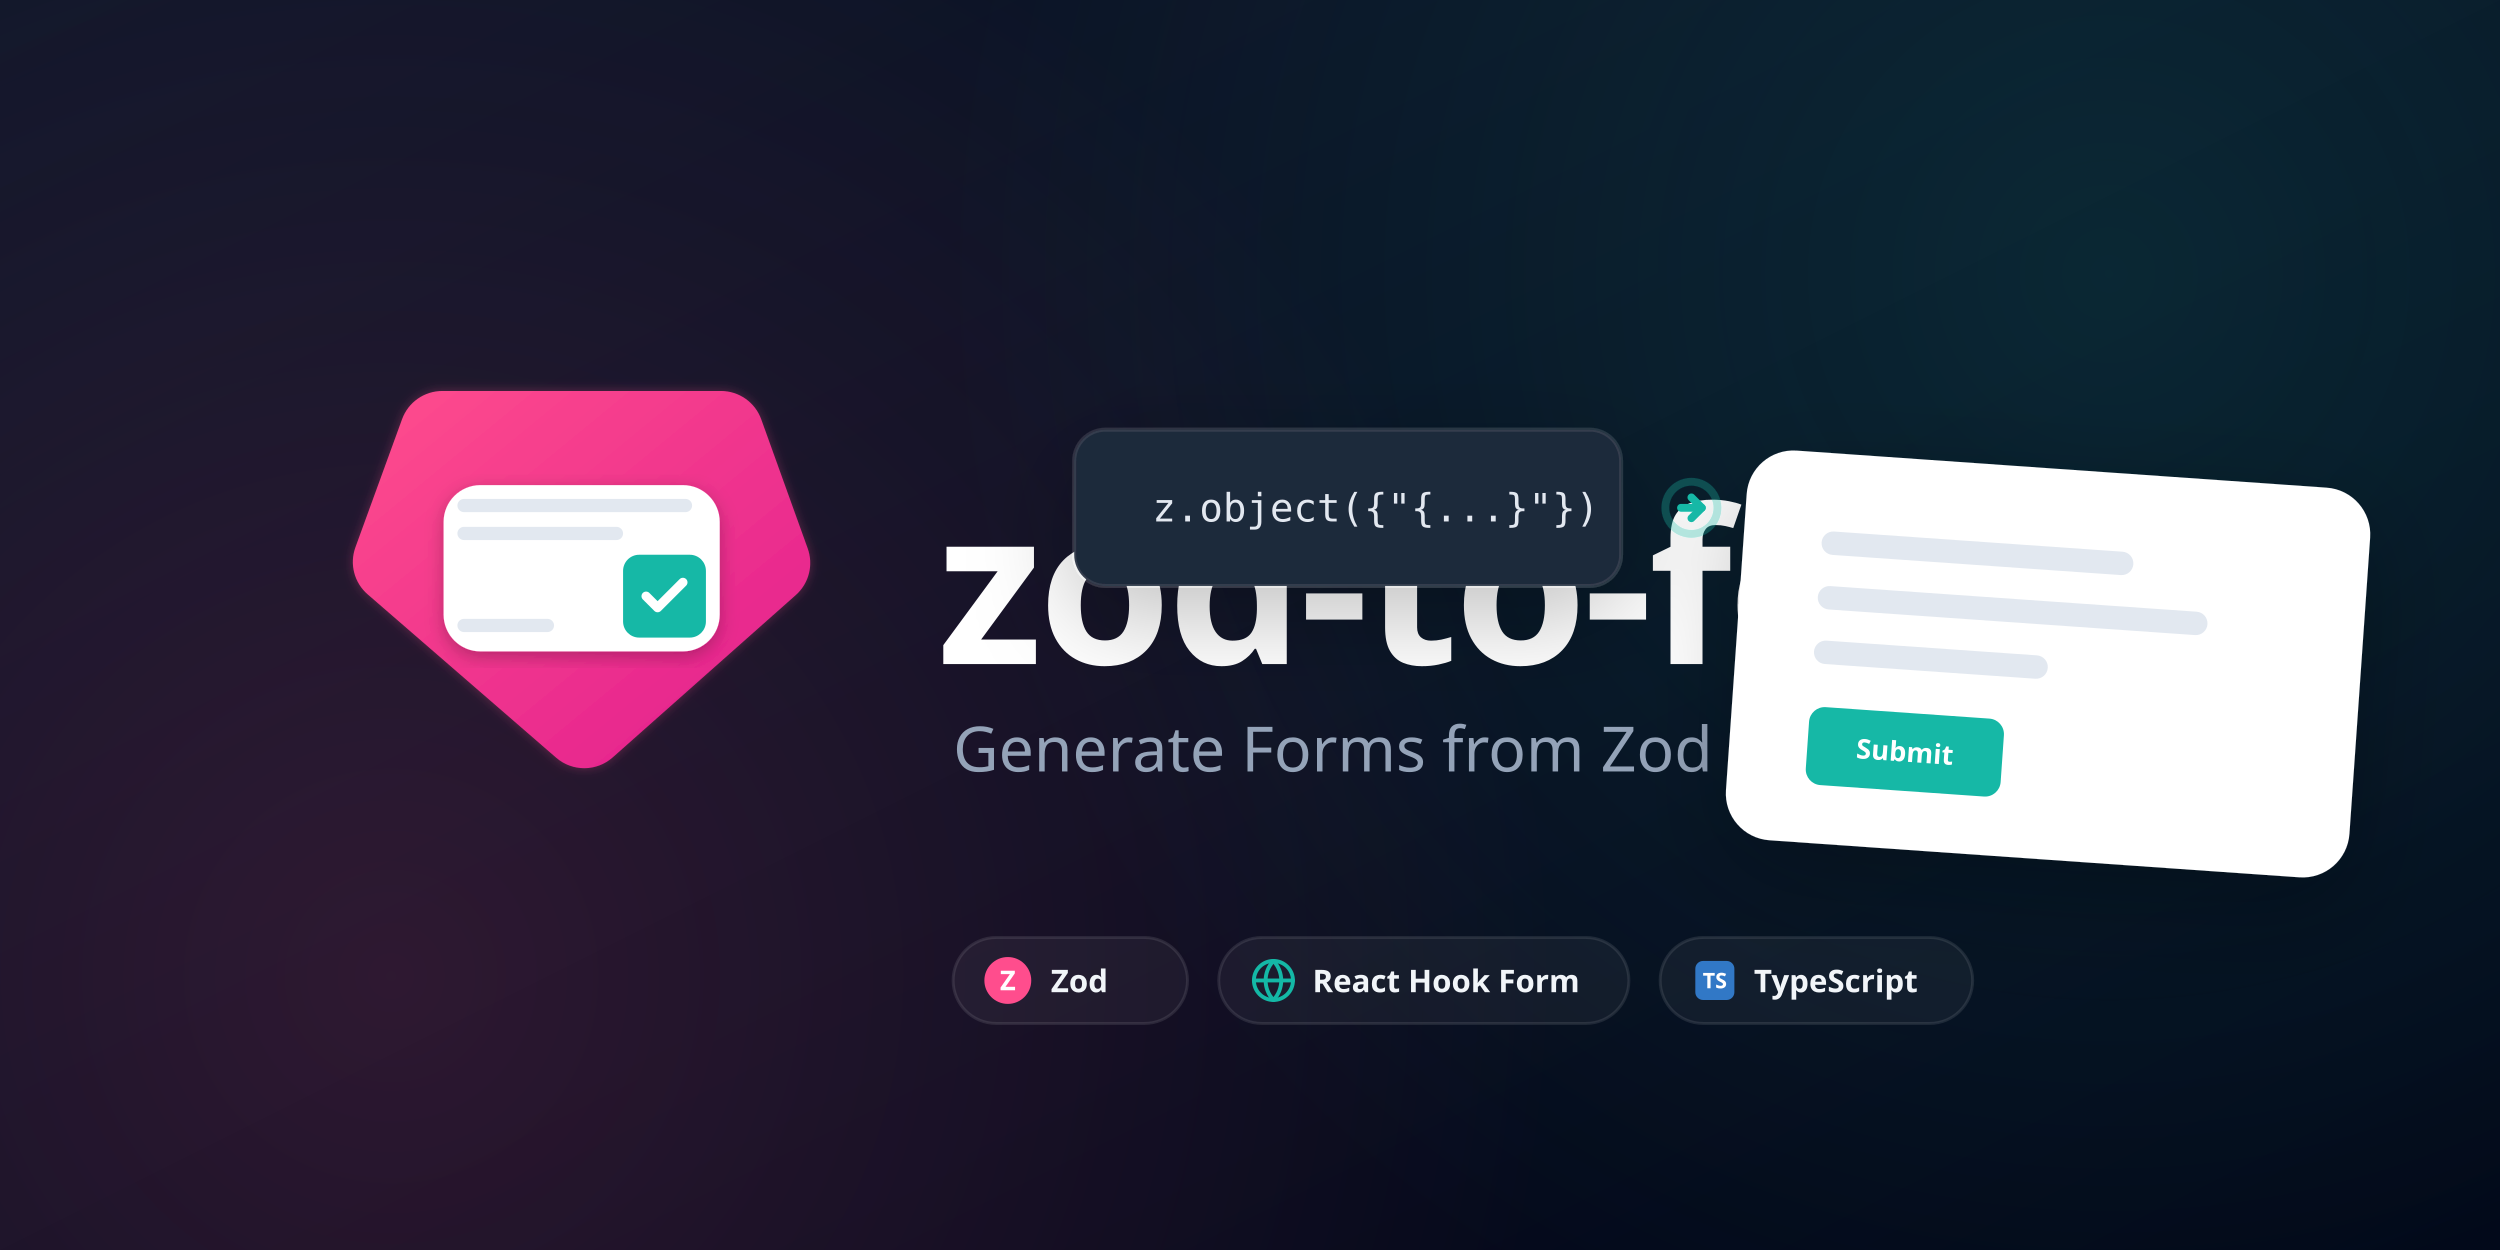
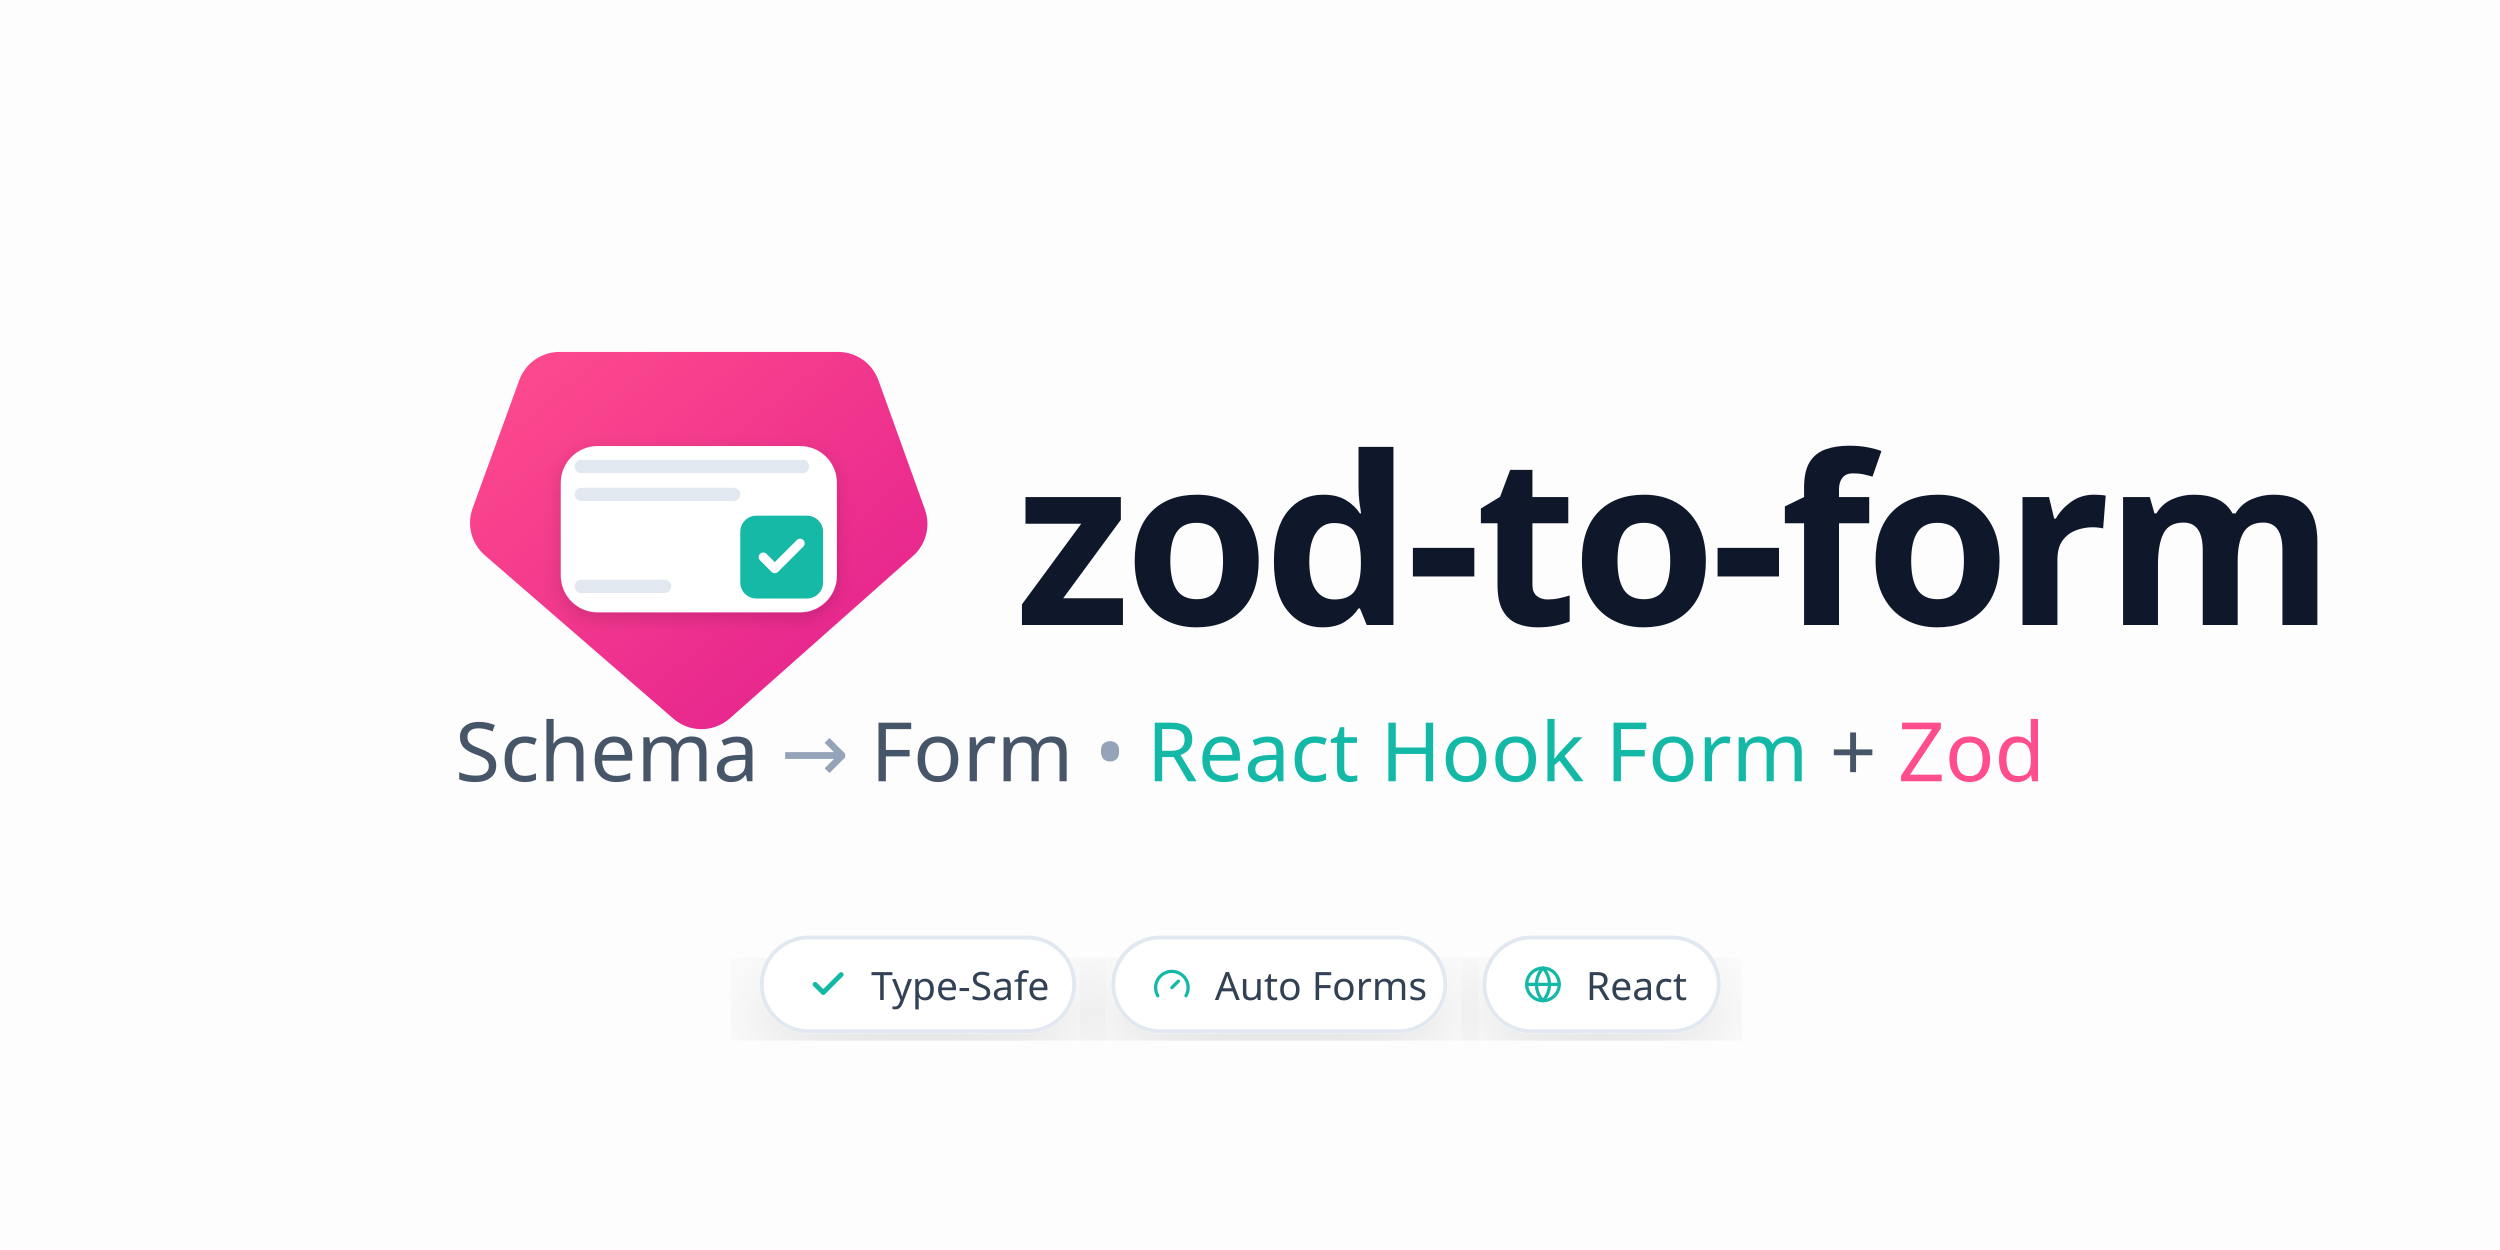
<svg xmlns="http://www.w3.org/2000/svg" width="1280" height="640" viewBox="0 0 1280 640" fill="none">
  <defs>
-     <linearGradient id="bgGrad" x1="0%" y1="0%" x2="100%" y2="100%">
-       <stop offset="0%" stop-color="#0F172A" />
-       <stop offset="100%" stop-color="#020617" />
-     </linearGradient>
-     <radialGradient id="pinkGlow" cx="50%" cy="50%" r="50%">
-       <stop offset="0%" stop-color="#FF4D8D" stop-opacity="0.15" />
-       <stop offset="100%" stop-color="#FF4D8D" stop-opacity="0" />
-     </radialGradient>
-     <radialGradient id="tealGlow" cx="50%" cy="50%" r="50%">
-       <stop offset="0%" stop-color="#14B8A6" stop-opacity="0.15" />
-       <stop offset="100%" stop-color="#14B8A6" stop-opacity="0" />
-     </radialGradient>
    <linearGradient id="logoPink" x1="0%" y1="0%" x2="100%" y2="100%">
      <stop offset="0%" stop-color="#FF4D8D" />
      <stop offset="100%" stop-color="#E11D8E" />
    </linearGradient>
    <filter id="shadow">
-       <feDropShadow dx="0" dy="15" stdDeviation="25" flood-color="#000000" flood-opacity="0.25" />
-     </filter>
-     <filter id="glow">
-       <feDropShadow dx="0" dy="0" stdDeviation="15" flood-color="#FF4D8D" flood-opacity="0.3" />
+       <feDropShadow dx="0" dy="15" stdDeviation="25" flood-color="#000000" flood-opacity="0.15" />
    </filter>
  </defs>
-   <rect width="1280" height="640" fill="url(#bgGrad)" />
-   <circle cx="200" cy="500" r="600" fill="url(#pinkGlow)" />
-   <circle cx="1080" cy="140" r="600" fill="url(#tealGlow)" />
-   <g transform="translate(180, 200)">
-     <g transform="scale(0.18)" filter="url(#glow)">
-       <path d="M258.188,0.987c-51.217,0 -96.967,32.03 -114.488,80.159l-132.717,364.517c-17.279,47.47 -3.479,100.679 34.7,133.762l536.4,464.825c46.192,40.029 114.892,39.638 160.625,-0.912l520.988,-461.934c37.296,-33.071 50.687,-85.525 33.808,-132.425l-132.241,-367.412c-17.4,-48.346 -63.259,-80.58 -114.638,-80.58l-792.438,0.001Z" fill="url(#logoPink)" />
-       <g filter="url(#shadow)">
-         <rect x="261.8" y="268.75" width="785.4" height="473" rx="104.72" fill="white" />
-         <rect x="301.07" y="308.02" width="667.59" height="37.625" rx="18.81" fill="#E2E8F0" />
-         <rect x="301.07" y="387.44" width="471.24" height="37.625" rx="18.81" fill="#E2E8F0" />
-         <rect x="301.07" y="649.15" width="274.89" height="37.625" rx="18.81" fill="#E2E8F0" />
-         <rect x="772.31" y="466.86" width="235.62" height="235.62" rx="45.81" fill="#14B8A6" />
-         <svg x="811.58" y="506.13" width="157.08" height="157.08" viewBox="0 0 24 24" fill="none" stroke="white" stroke-width="4" stroke-linecap="round" stroke-linejoin="round">
+   <rect width="1280" height="640" fill="#FDFDFD" />
+   <g transform="translate(640, 260)">
+     <g transform="translate(-400, -80)">
+       <g transform="scale(0.18)">
+         <path d="M258.188,0.987c-51.217,0 -96.967,32.03 -114.488,80.159l-132.717,364.517c-17.279,47.47 -3.479,100.679 34.7,133.762l536.4,464.825c46.192,40.029 114.892,39.638 160.625,-0.912l520.988,-461.934c37.296,-33.071 50.687,-85.525 33.808,-132.425l-132.241,-367.412c-17.4,-48.346 -63.259,-80.58 -114.638,-80.58l-792.438,0.001Z" fill="url(#logoPink)" />
+         <g filter="url(#shadow)">
+           <rect x="261.8" y="268.75" width="785.4" height="473" rx="104.72" fill="white" />
+           <rect x="301.07" y="308.02" width="667.59" height="37.625" rx="18.81" fill="#E2E8F0" />
+           <rect x="301.07" y="387.44" width="471.24" height="37.625" rx="18.81" fill="#E2E8F0" />
+           <rect x="301.07" y="649.15" width="274.89" height="37.625" rx="18.81" fill="#E2E8F0" />
+           <rect x="772.31" y="466.86" width="235.62" height="235.62" rx="45.81" fill="#14B8A6" />
+           <svg x="811.58" y="506.13" width="157.08" height="157.08" viewBox="0 0 24 24" fill="none" stroke="white" stroke-width="4" stroke-linecap="round" stroke-linejoin="round">
+             <polyline points="20 6 9 17 4 12" />
+           </svg>
+         </g>
+       </g>
+       <text x="280" y="140" font-family="'Outfit', sans-serif, system-ui" font-weight="700" font-size="120" fill="#0F172A" letter-spacing="-3">zod-to-form</text>
+     </g>
+     <g transform="translate(0, 140)">
+       <text x="0" y="0" font-family="'Outfit', sans-serif, system-ui" font-weight="500" font-size="42" text-anchor="middle">
+         <tspan fill="#475569">Schema </tspan>
+         <tspan fill="#94A3B8"> → </tspan>
+         <tspan fill="#475569"> Form </tspan>
+         <tspan fill="#94A3B8"> • </tspan>
+         <tspan fill="#14B8A6"> React Hook Form</tspan>
+         <tspan fill="#475569"> + </tspan>
+         <tspan fill="#FF4D8D">Zod</tspan>
+       </text>
+     </g>
+     <g transform="translate(-250, 220)">
+       <g transform="translate(0, 0)">
+         <rect width="160" height="48" rx="24" fill="white" stroke="#E2E8F0" stroke-width="2" filter="url(#shadow)" />
+         <svg x="24" y="14" width="20" height="20" viewBox="0 0 24 24" fill="none" stroke="#14B8A6" stroke-width="3" stroke-linecap="round" stroke-linejoin="round">
          <polyline points="20 6 9 17 4 12" />
        </svg>
+         <text x="56" y="32" font-family="'Outfit', sans-serif, system-ui" font-weight="500" font-size="20" fill="#334155">Type-Safe</text>
      </g>
-     </g>
-     <text x="300" y="140" font-family="'Outfit', sans-serif, system-ui" font-weight="700" font-size="110" fill="#FFFFFF" letter-spacing="-2">zod-to-form</text>
-     <text x="308" y="195" font-family="'Outfit', sans-serif, system-ui" font-weight="500" font-size="32" fill="#94A3B8">
-       Generate Forms from Zod Schemas
-     </text>
-   </g>
-   <g transform="translate(488, 480)">
-     <g transform="translate(0, 0)">
-       <rect width="120" height="44" rx="22" fill="rgba(255, 255, 255, 0.05)" stroke="rgba(255, 255, 255, 0.1)" stroke-width="1.5" />
-       <circle cx="28" cy="22" r="12" fill="#FF4D8D" />
-       <text x="28" y="27" font-family="'Outfit', sans-serif, system-ui" font-weight="800" font-size="14" fill="#FFFFFF" text-anchor="middle">Z</text>
-       <text x="50" y="28" font-family="'Outfit', sans-serif, system-ui" font-weight="600" font-size="16" fill="#F1F5F9">Zod</text>
-     </g>
-     <g transform="translate(136, 0)">
-       <rect width="210" height="44" rx="22" fill="rgba(255, 255, 255, 0.05)" stroke="rgba(255, 255, 255, 0.1)" stroke-width="1.5" />
-       <svg x="16" y="10" width="24" height="24" viewBox="0 0 24 24" fill="none" stroke="#14B8A6" stroke-width="2" stroke-linecap="round" stroke-linejoin="round">
-         <circle cx="12" cy="12" r="10" />
-         <path d="M12 2a14.5 14.5 0 0 0 0 20 14.5 14.5 0 0 0 0-20" />
-         <path d="M2 12h20" />
-       </svg>
-       <text x="48" y="28" font-family="'Outfit', sans-serif, system-ui" font-weight="600" font-size="16" fill="#F1F5F9">React Hook Form</text>
-     </g>
-     <g transform="translate(362, 0)">
-       <rect width="160" height="44" rx="22" fill="rgba(255, 255, 255, 0.05)" stroke="rgba(255, 255, 255, 0.1)" stroke-width="1.5" />
-       <rect x="18" y="12" width="20" height="20" rx="4" fill="#3178C6" />
-       <text x="28" y="26" font-family="'Outfit', sans-serif, system-ui" font-weight="800" font-size="11" fill="#FFFFFF" text-anchor="middle">TS</text>
-       <text x="48" y="28" font-family="'Outfit', sans-serif, system-ui" font-weight="600" font-size="16" fill="#F1F5F9">TypeScript</text>
-     </g>
-   </g>
-   <g transform="translate(1050, 320)" filter="url(#shadow)">
-     <g transform="rotate(4)">
-       <rect x="-160" y="-80" width="320" height="200" rx="24" fill="#FFFFFF" />
-       <rect x="-120" y="-40" width="160" height="12" rx="6" fill="#E2E8F0" />
-       <rect x="-120" y="-12" width="200" height="12" rx="6" fill="#E2E8F0" />
-       <rect x="-120" y="16" width="120" height="12" rx="6" fill="#E2E8F0" />
-       <rect x="-120" y="50" width="100" height="40" rx="8" fill="#14B8A6" />
-       <text x="-70" y="75" font-family="'Outfit', sans-serif, system-ui" font-weight="700" font-size="14" fill="#FFFFFF" text-anchor="middle">Submit</text>
-     </g>
-     <g transform="translate(-320, -60)">
-       <rect x="-180" y="-40" width="280" height="80" rx="16" fill="#1E293B" stroke="rgba(255,255,255,0.1)" stroke-width="2" />
-       <text x="-140" y="7" font-family="'JetBrains Mono', monospace, system-ui" font-weight="500" font-size="20" fill="#E2E8F0">
-         z.object({"{...}"})
-       </text>
-       <svg x="120" y="-16" width="32" height="32" viewBox="0 0 24 24" fill="none" stroke="#14B8A6" stroke-width="3" stroke-linecap="round" stroke-linejoin="round">
-         <circle cx="12" cy="12" r="10" stroke-opacity="0.3" />
-         <path d="M8 12h8" />
-         <path d="M12 8l4 4-4 4" />
-       </svg>
+       <g transform="translate(180, 0)">
+         <rect width="170" height="48" rx="24" fill="white" stroke="#E2E8F0" stroke-width="2" filter="url(#shadow)" />
+         <svg x="20" y="14" width="20" height="20" viewBox="0 0 24 24" fill="none" stroke="#14B8A6" stroke-width="2" stroke-linecap="round" stroke-linejoin="round">
+           <path d="m12 14 4-4" />
+           <path d="M3.34 19a10 10 0 1 1 17.32 0" />
+         </svg>
+         <text x="52" y="32" font-family="'Outfit', sans-serif, system-ui" font-weight="500" font-size="20" fill="#334155">Auto Forms</text>
+       </g>
+       <g transform="translate(370, 0)">
+         <rect width="120" height="48" rx="24" fill="white" stroke="#E2E8F0" stroke-width="2" filter="url(#shadow)" />
+         <svg x="20" y="14" width="20" height="20" viewBox="0 0 24 24" fill="none" stroke="#14B8A6" stroke-width="2" stroke-linecap="round" stroke-linejoin="round">
+           <circle cx="12" cy="12" r="10" />
+           <path d="M12 2a14.5 14.5 0 0 0 0 20 14.5 14.5 0 0 0 0-20" />
+           <path d="M2 12h20" />
+         </svg>
+         <text x="52" y="32" font-family="'Outfit', sans-serif, system-ui" font-weight="500" font-size="20" fill="#334155">React</text>
+       </g>
    </g>
  </g>
</svg>
